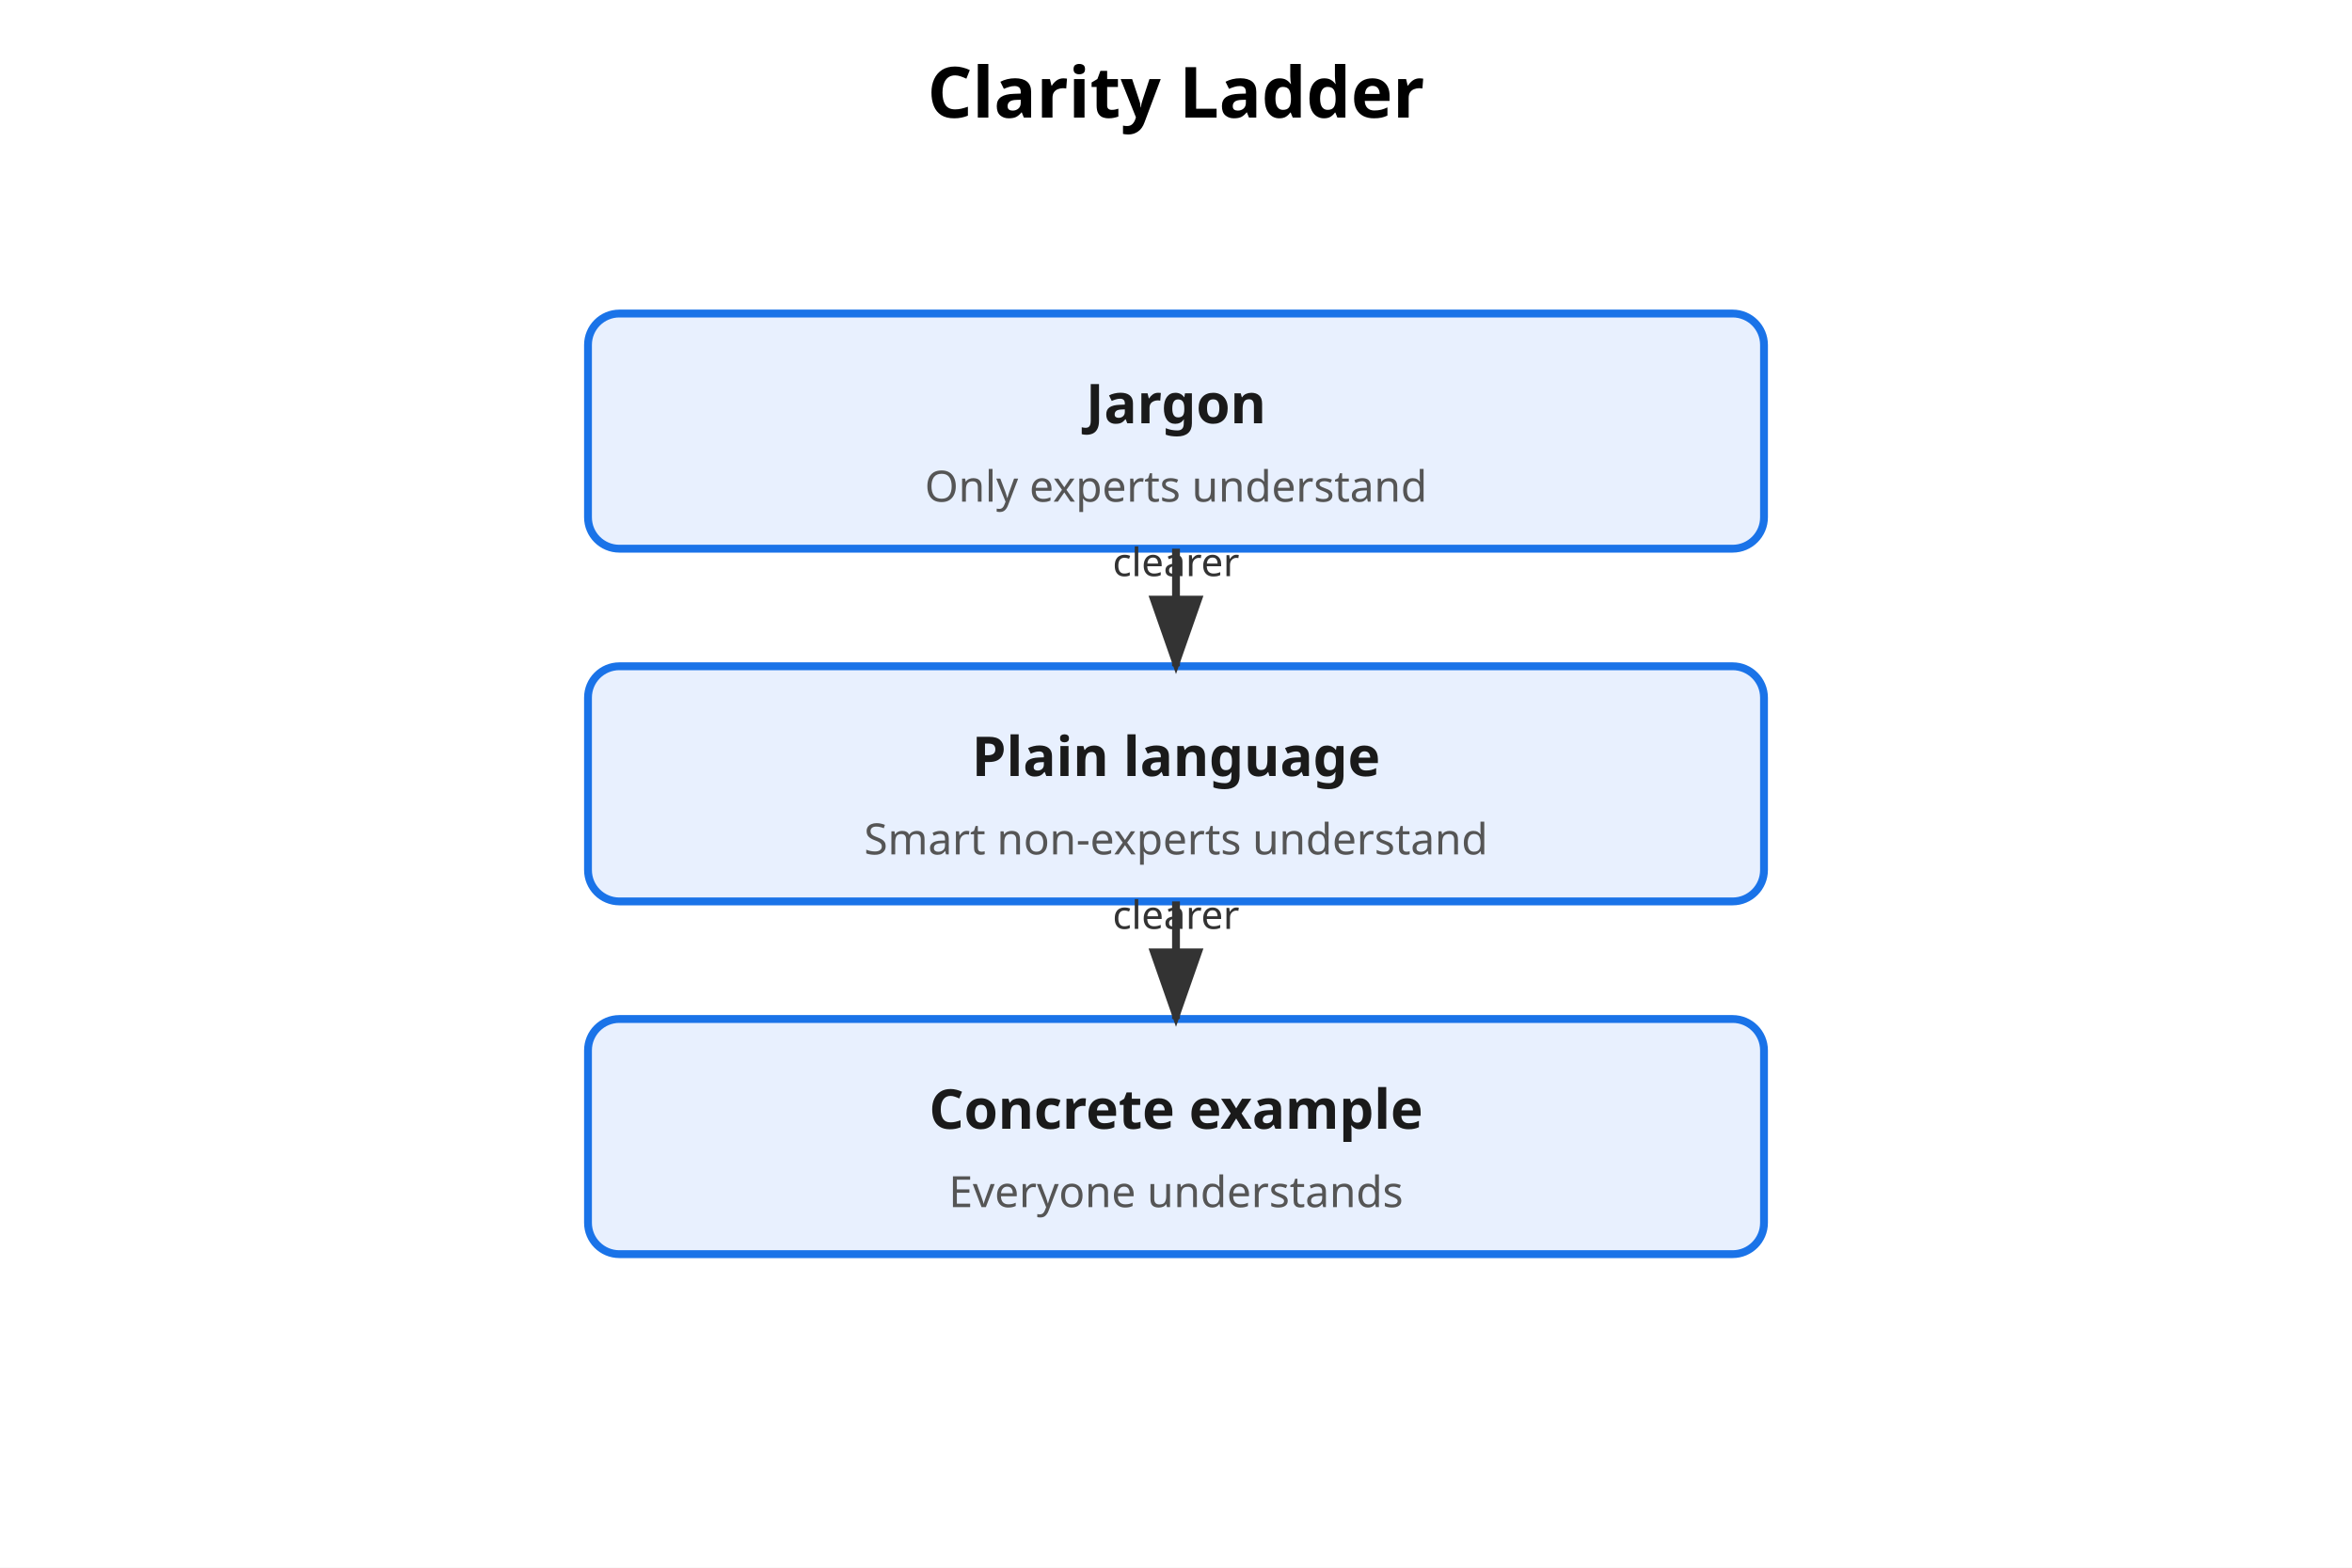
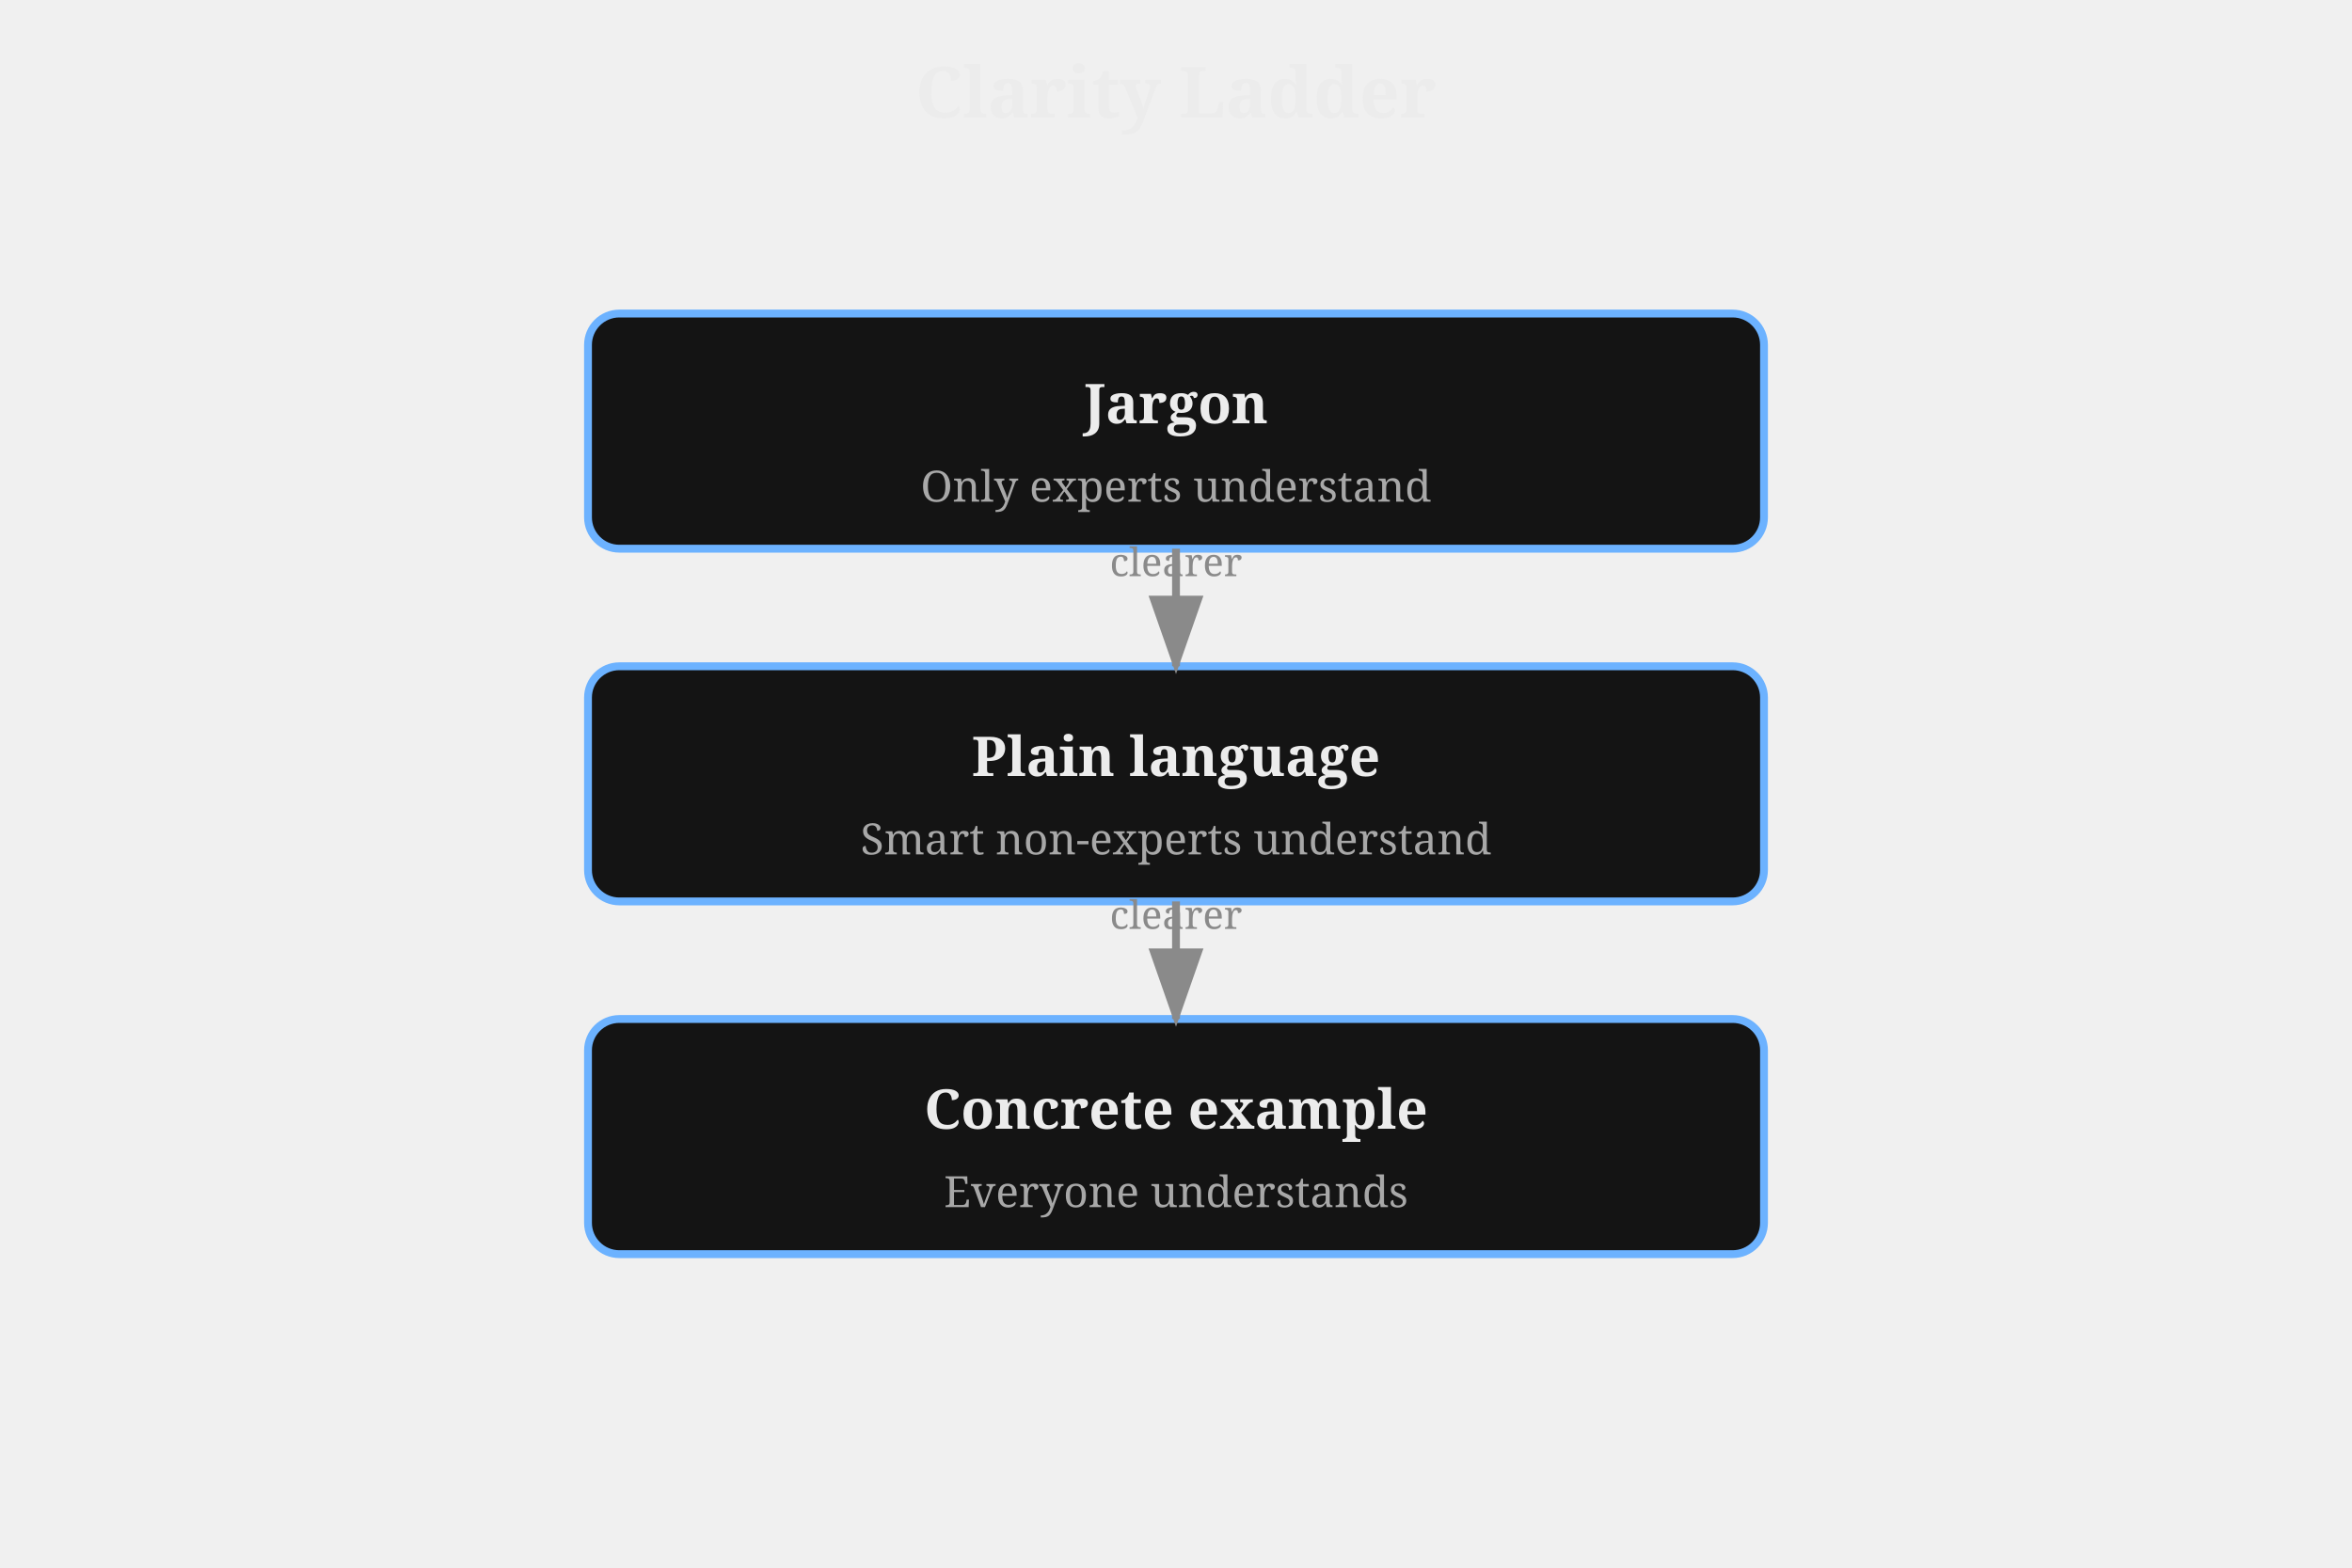
- <svg xmlns="http://www.w3.org/2000/svg" width="600" height="400" viewBox="0 0 600 400" font-family="sans-serif">
-   <rect width="600" height="400" fill="#ffffff" />
+ <svg xmlns="http://www.w3.org/2000/svg" width="600" height="400" viewBox="0 0 600 400" font-family="'Charis SIL',Georgia,serif">
  <defs>
    <marker id="arrowhead" markerWidth="10" markerHeight="7" refX="9" refY="3.5" orient="auto">
-       <polygon points="0 0, 10 3.5, 0 7" fill="#333" />
+       <polygon points="0 0, 10 3.5, 0 7" fill="#8a8a8a" />
    </marker>
  </defs>
-   <text x="300" y="30" text-anchor="middle" font-size="18" font-weight="bold">Clarity Ladder</text>
-   <rect x="150" y="80" width="300" height="60" rx="8" fill="#e8f0fe" stroke="#1a73e8" stroke-width="2" />
-   <text x="300.0" y="108" text-anchor="middle" font-size="14" font-weight="bold" fill="#1a1a1a">Jargon</text>
-   <text x="300.0" y="128" text-anchor="middle" font-size="11" fill="#555">Only experts understand</text>
-   <rect x="150" y="170" width="300" height="60" rx="8" fill="#e8f0fe" stroke="#1a73e8" stroke-width="2" />
-   <text x="300.0" y="198" text-anchor="middle" font-size="14" font-weight="bold" fill="#1a1a1a">Plain language</text>
-   <text x="300.0" y="218" text-anchor="middle" font-size="11" fill="#555">Smart non-experts understand</text>
-   <rect x="150" y="260" width="300" height="60" rx="8" fill="#e8f0fe" stroke="#1a73e8" stroke-width="2" />
-   <text x="300.0" y="288" text-anchor="middle" font-size="14" font-weight="bold" fill="#1a1a1a">Concrete example</text>
-   <text x="300.0" y="308" text-anchor="middle" font-size="11" fill="#555">Everyone understands</text>
-   <line x1="300" y1="140" x2="300" y2="170" stroke="#333" stroke-width="2" marker-end="url(#arrowhead)" />
-   <text x="300.0" y="147.0" text-anchor="middle" font-size="10" fill="#333">clearer</text>
-   <line x1="300" y1="230" x2="300" y2="260" stroke="#333" stroke-width="2" marker-end="url(#arrowhead)" />
-   <text x="300.0" y="237.0" text-anchor="middle" font-size="10" fill="#333">clearer</text>
+   <text x="300" y="30" text-anchor="middle" font-size="18" font-weight="bold" style="fill:#ececec">Clarity Ladder</text>
+   <rect x="150" y="80" width="300" height="60" rx="8" fill="#141414" stroke="#6cb2ff" stroke-width="2" />
+   <text x="300.0" y="108" text-anchor="middle" font-size="14" font-weight="bold" fill="#ececec">Jargon</text>
+   <text x="300.0" y="128" text-anchor="middle" font-size="11" fill="#a8a8a8">Only experts understand</text>
+   <rect x="150" y="170" width="300" height="60" rx="8" fill="#141414" stroke="#6cb2ff" stroke-width="2" />
+   <text x="300.0" y="198" text-anchor="middle" font-size="14" font-weight="bold" fill="#ececec">Plain language</text>
+   <text x="300.0" y="218" text-anchor="middle" font-size="11" fill="#a8a8a8">Smart non-experts understand</text>
+   <rect x="150" y="260" width="300" height="60" rx="8" fill="#141414" stroke="#6cb2ff" stroke-width="2" />
+   <text x="300.0" y="288" text-anchor="middle" font-size="14" font-weight="bold" fill="#ececec">Concrete example</text>
+   <text x="300.0" y="308" text-anchor="middle" font-size="11" fill="#a8a8a8">Everyone understands</text>
+   <line x1="300" y1="140" x2="300" y2="170" stroke="#8a8a8a" stroke-width="2" marker-end="url(#arrowhead)" />
+   <text x="300.0" y="147.0" text-anchor="middle" font-size="10" fill="#8a8a8a">clearer</text>
+   <line x1="300" y1="230" x2="300" y2="260" stroke="#8a8a8a" stroke-width="2" marker-end="url(#arrowhead)" />
+   <text x="300.0" y="237.0" text-anchor="middle" font-size="10" fill="#8a8a8a">clearer</text>
</svg>
